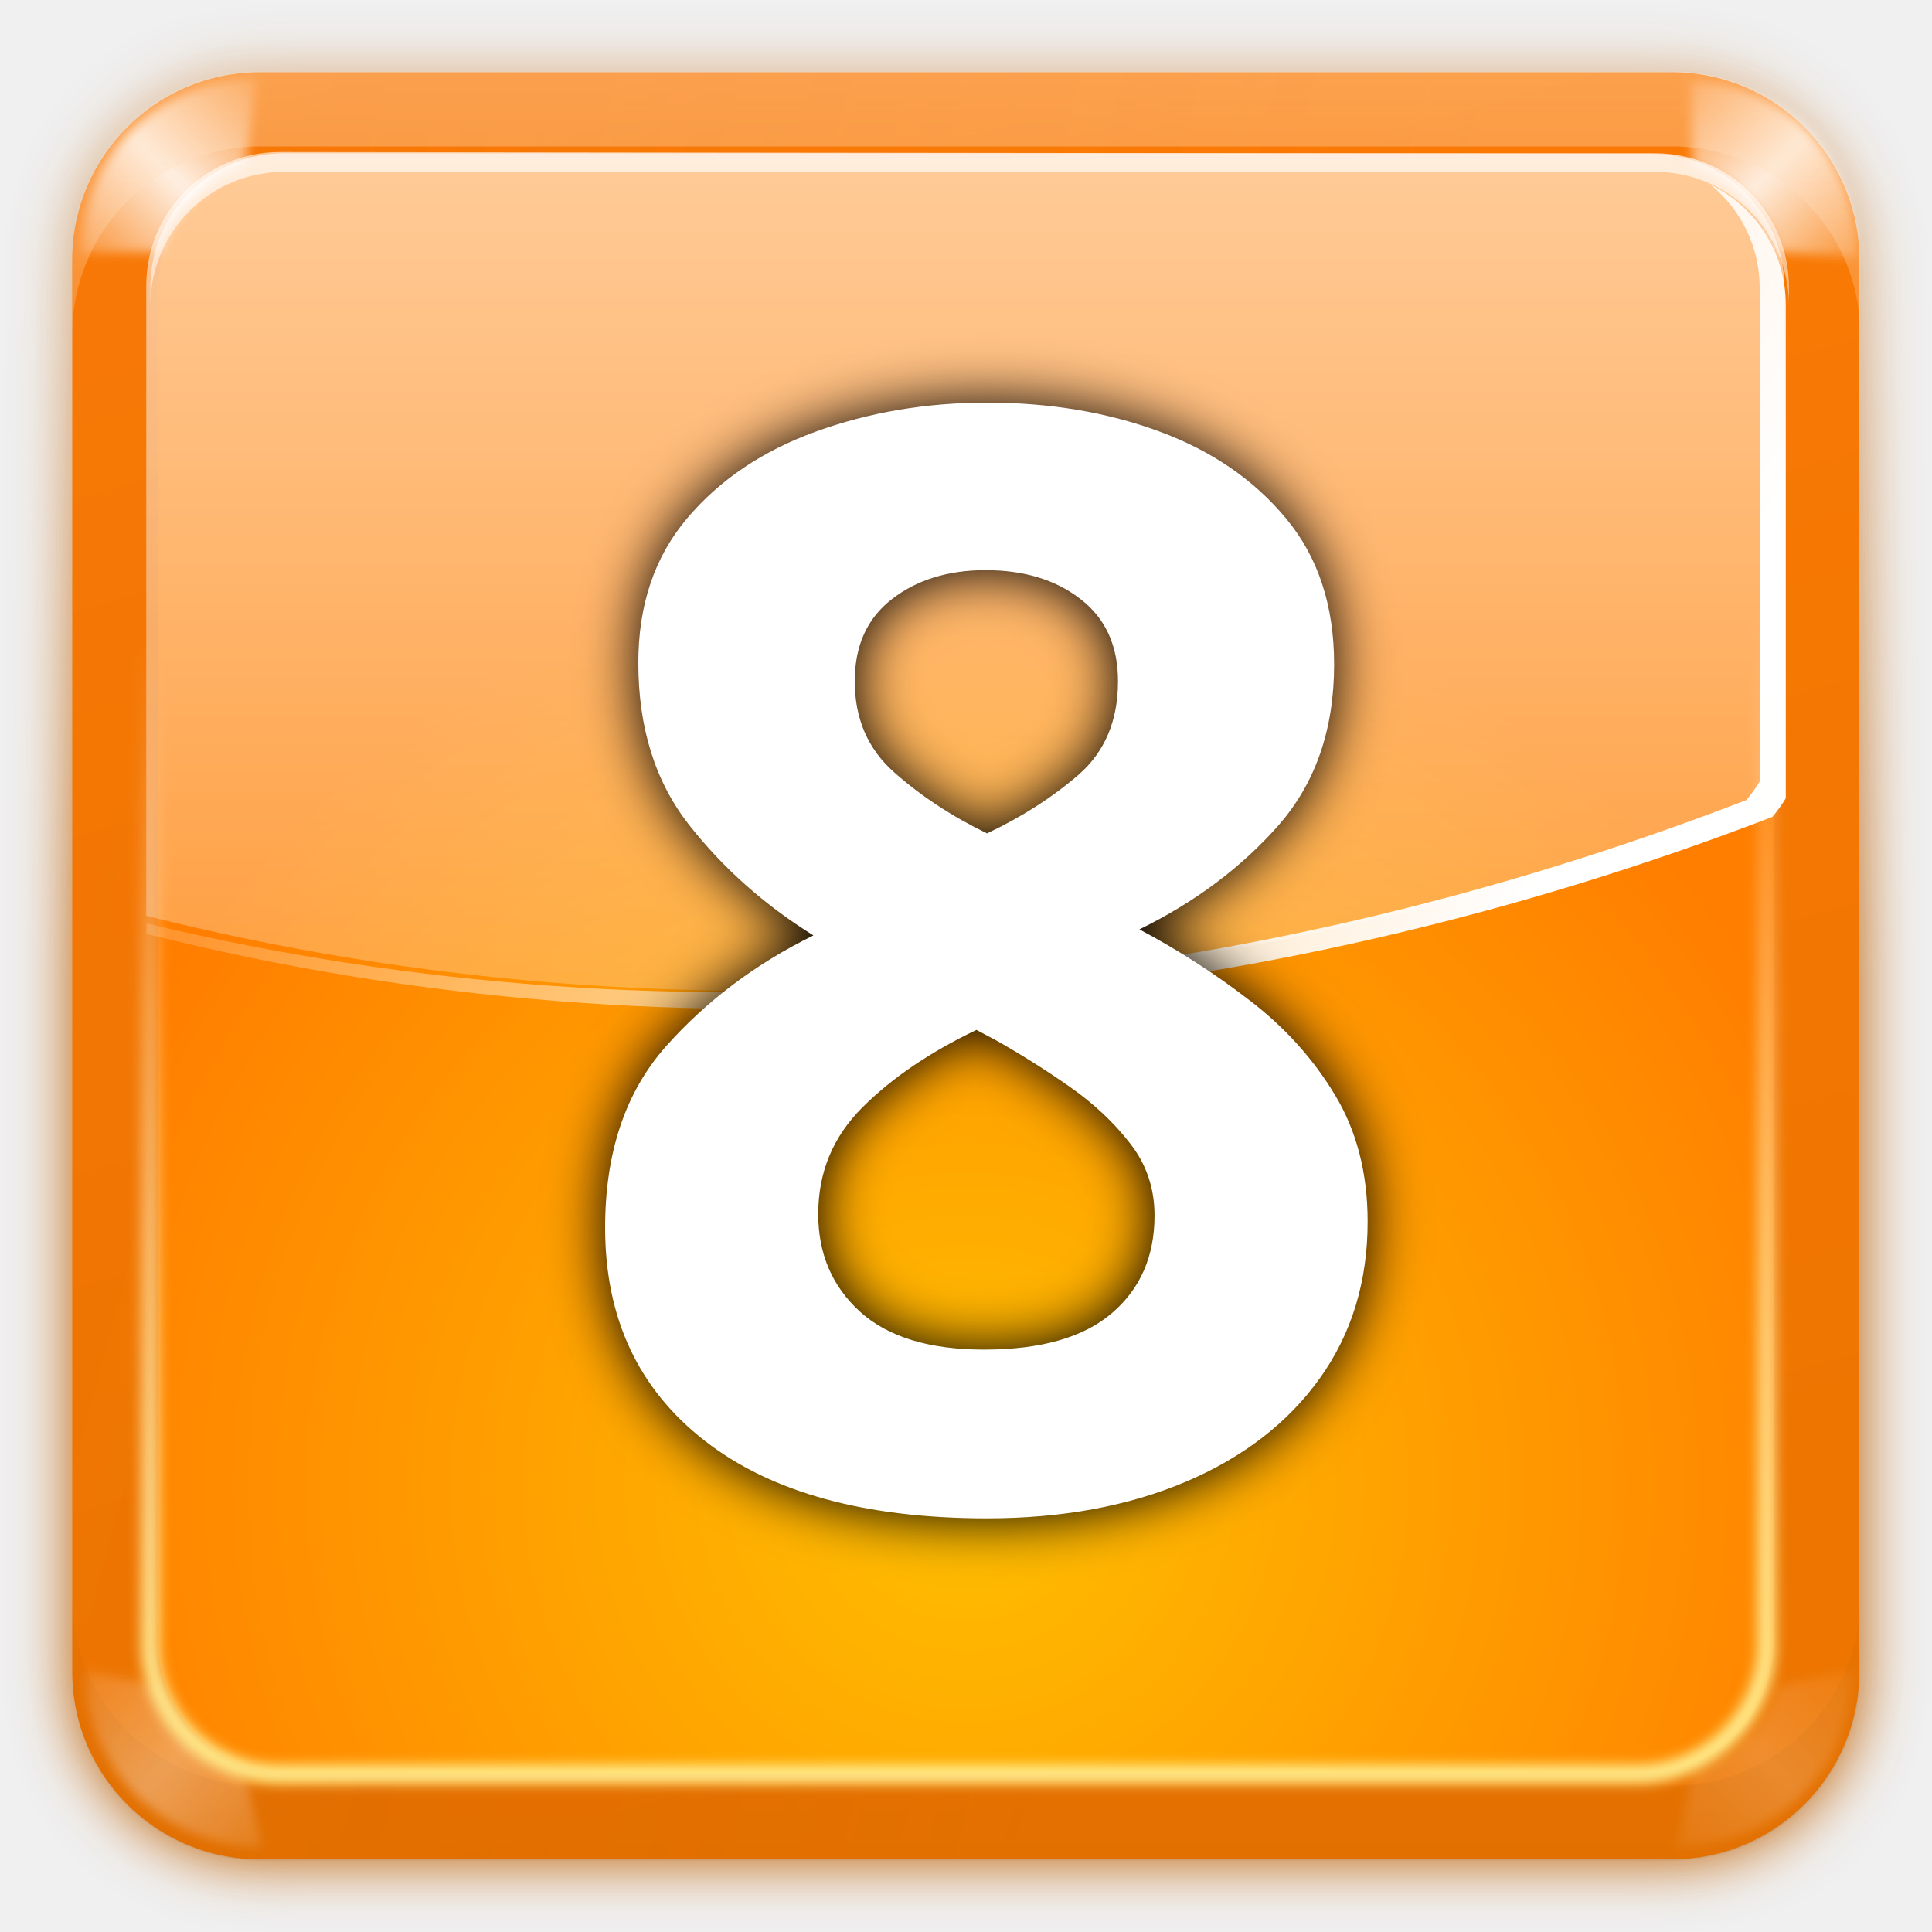
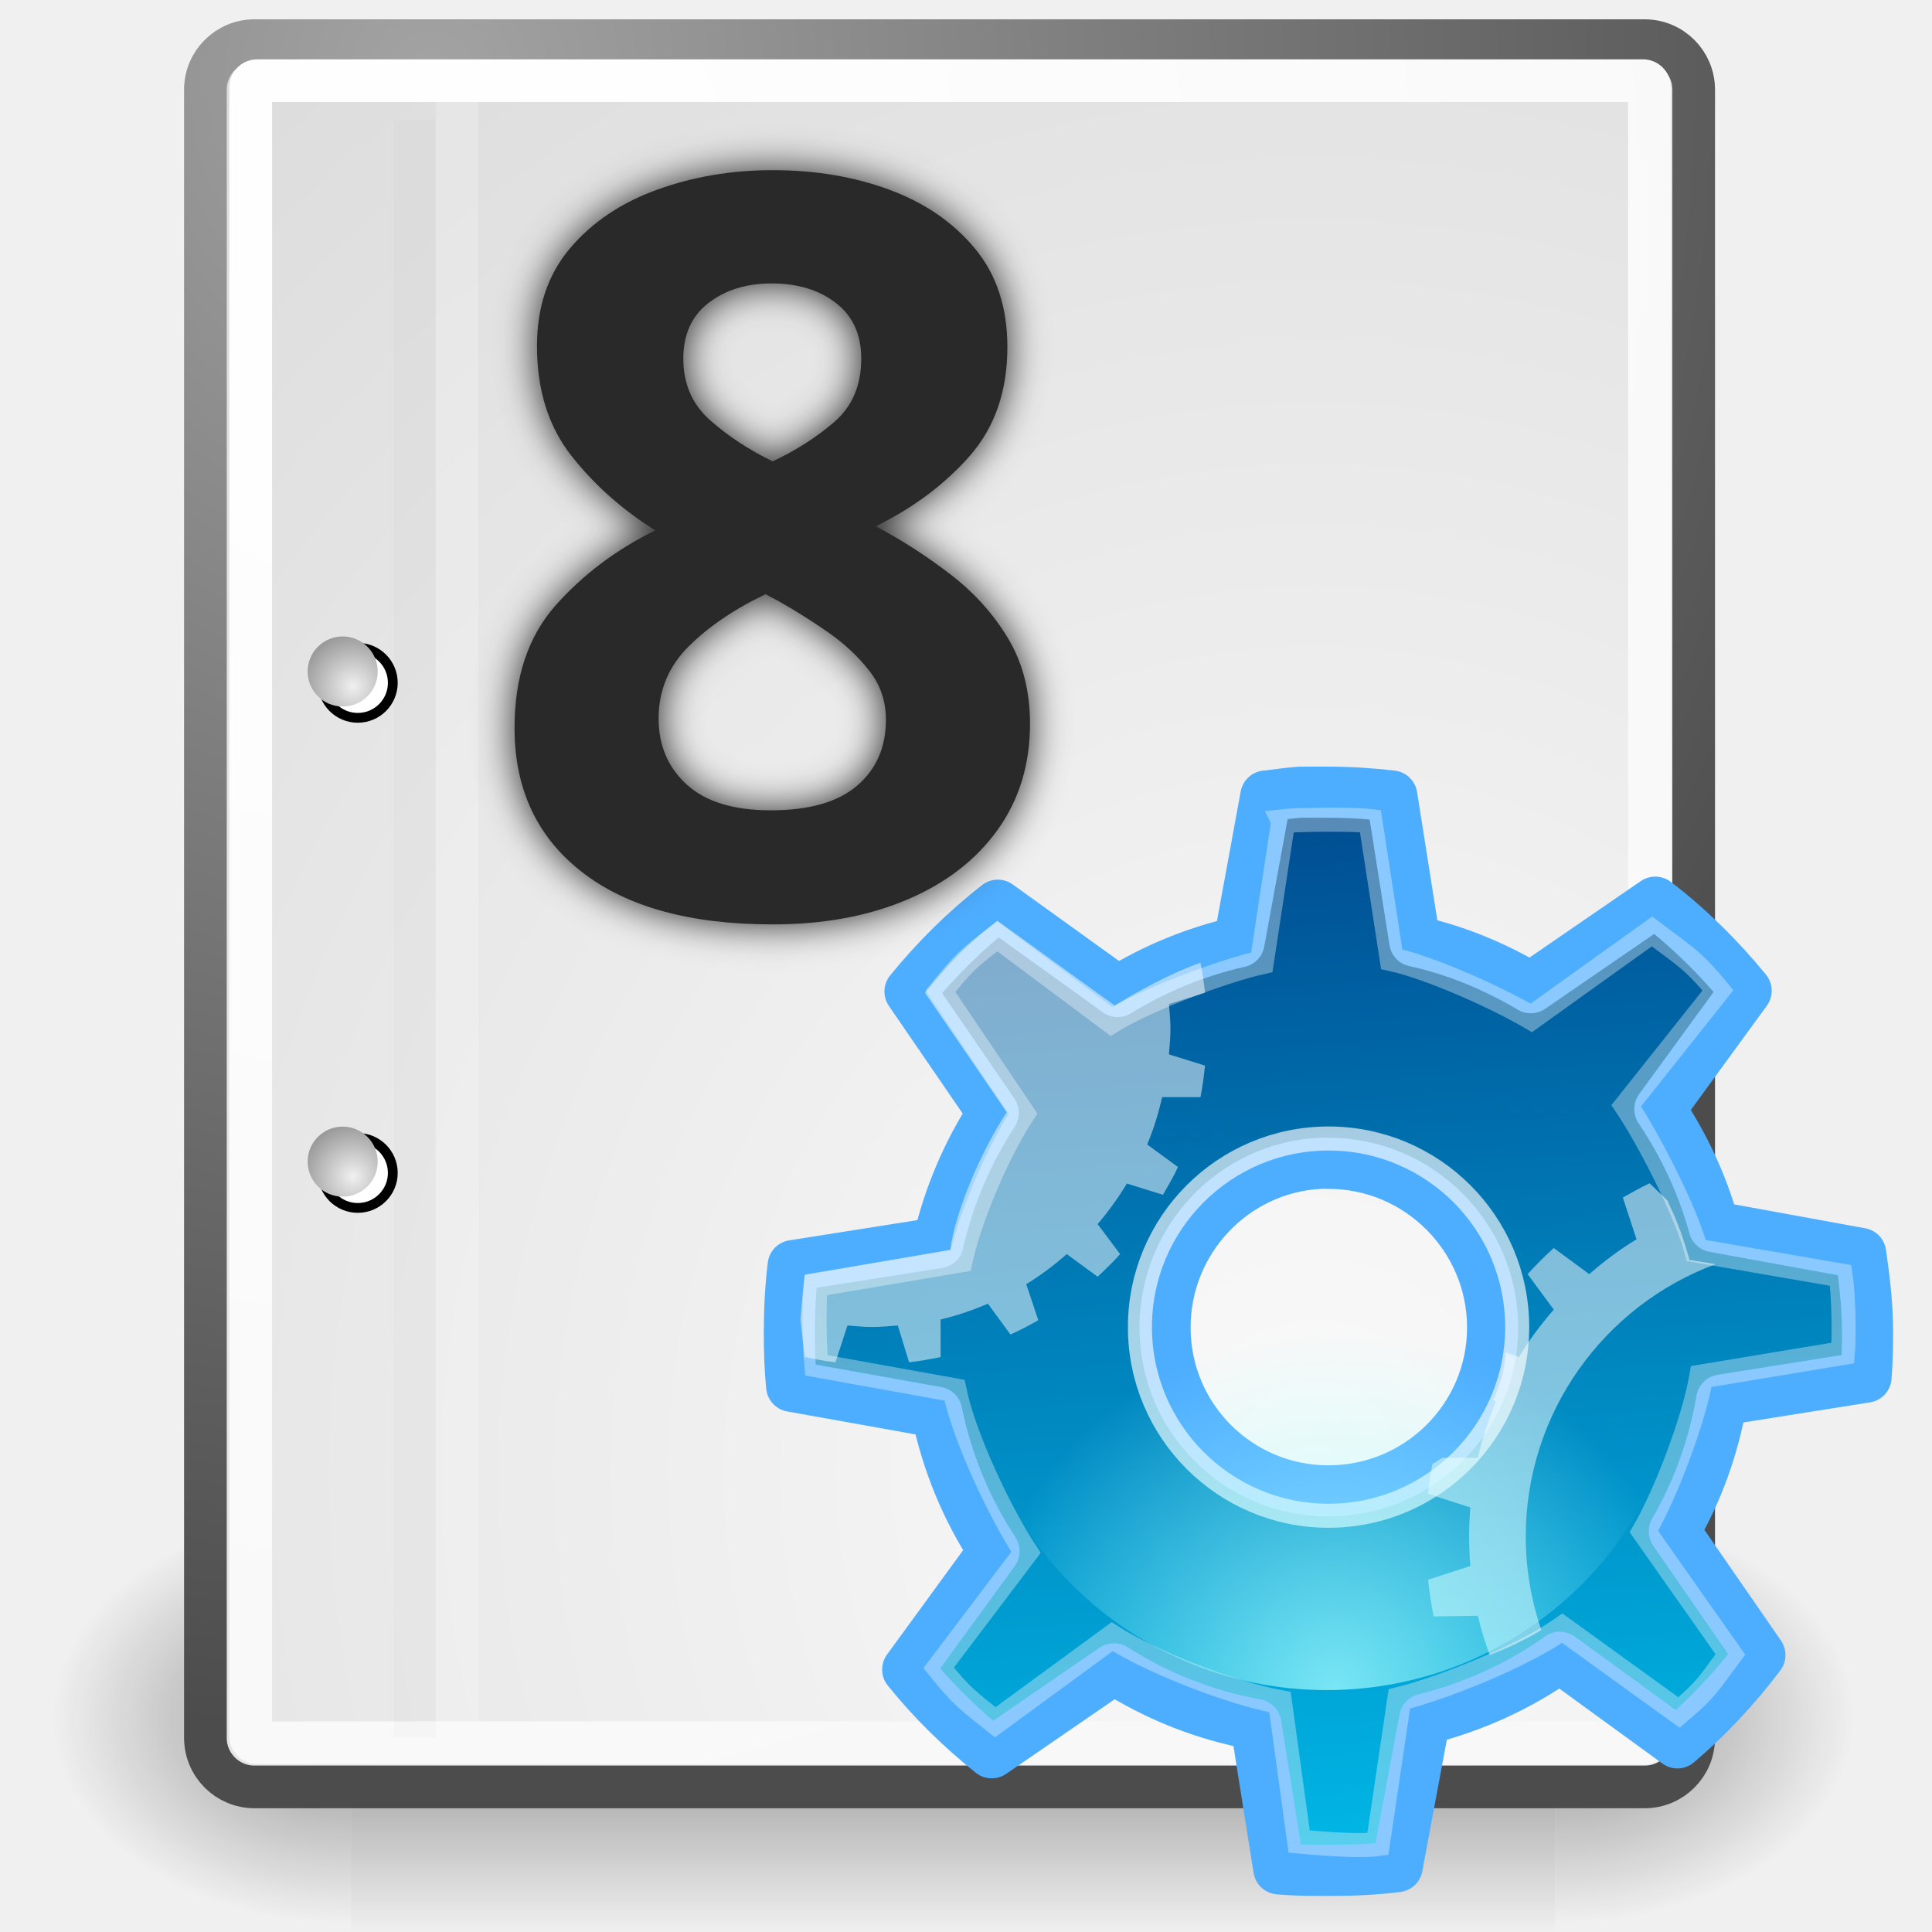
- <svg xmlns="http://www.w3.org/2000/svg" xmlns:xlink="http://www.w3.org/1999/xlink" width="100mm" height="100mm" version="1.1" viewBox="0 0 100 100" id="svg27">
-   <defs id="defs15">
-     <linearGradient id="a">
-       <stop stop-color="#fff" offset="0" id="stop1" />
-       <stop stop-color="#fff" stop-opacity="0" offset="1" id="stop2" />
-     </linearGradient>
-     <linearGradient id="linearGradient3289" x1="60.4" x2="60.4" y1="64.1" y2="-21" gradientTransform="translate(-.39 -3.51)" gradientUnits="userSpaceOnUse" xlink:href="#linearGradient6674" />
-     <linearGradient id="linearGradient6674">
-       <stop stop-color="#bf5e00" offset="0" id="stop3" />
-       <stop stop-color="#bf5e00" stop-opacity="0" offset="1" id="stop4" />
-     </linearGradient>
-     <filter id="filter3319" x="-0.04" y="-0.04" width="1.081" height="1.081">
-       <feGaussianBlur stdDeviation="1.618" id="feGaussianBlur4" />
-     </filter>
-     <linearGradient id="linearGradient6410" x1="39.7" x2="11.5" y1="114" y2="13" gradientTransform="matrix(.964 0 0 .964 -11.7 -11.7)" gradientUnits="userSpaceOnUse">
-       <stop stop-color="#ed7500" offset="0" id="stop5" />
-       <stop stop-color="#ff7b07" offset="1" id="stop6" />
-     </linearGradient>
-     <linearGradient id="linearGradient6680" x1="19.1" x2="80.1" y1="50.6" y2="66.9" gradientTransform="matrix(.964 0 0 .964 -11.7 -11.7)" gradientUnits="userSpaceOnUse" xlink:href="#linearGradient6674" />
-     <radialGradient id="radialGradient9692" cx="-64" cy="91.8" r="50.6" gradientTransform="matrix(.964 0 0 .964 11.7 -11.7)" gradientUnits="userSpaceOnUse">
-       <stop stop-color="#ffbf00" offset="0" id="stop7" />
-       <stop stop-color="#ff7e00" offset="1" id="stop8" />
-     </radialGradient>
-     <linearGradient id="linearGradient2816-2" x1="59.2" x2="59.2" y1="-31.7" y2="98.2" gradientTransform="matrix(.964 0 0 .964 -11.7 -11.7)" gradientUnits="userSpaceOnUse" xlink:href="#a" />
-     <linearGradient id="linearGradient6452" x1="21.5" x2="15.6" y1="21.7" y2="27.6" gradientTransform="translate(-.39 -3.51)" gradientUnits="userSpaceOnUse" spreadMethod="reflect" xlink:href="#a" />
-     <filter id="filter6458" x="-0.076" y="-0.073" width="1.152" height="1.145">
-       <feGaussianBlur stdDeviation=".284" id="feGaussianBlur8" />
-     </filter>
-     <linearGradient id="linearGradient6464" x1="21.5" x2="15.5" y1="21.7" y2="27.7" gradientUnits="userSpaceOnUse" spreadMethod="reflect" xlink:href="#a" />
-     <linearGradient id="linearGradient6637" x1="55.3" x2="55.3" y1="112" y2="74.9" gradientTransform="matrix(.964 0 0 .964 -11.7 -11.7)" gradientUnits="userSpaceOnUse">
-       <stop stop-color="#703700" offset="0" id="stop9" />
-       <stop stop-color="#bf5e00" stop-opacity="0" offset="1" id="stop10" />
-     </linearGradient>
-     <linearGradient id="linearGradient6470" x1="21.5" x2="14.4" y1="21.7" y2="28.9" gradientUnits="userSpaceOnUse" spreadMethod="reflect" xlink:href="#a" />
-     <linearGradient id="linearGradient6649" x1="62" x2="62" y1="15.9" y2="50.7" gradientTransform="matrix(.964 0 0 .964 -11.7 -11.7)" gradientUnits="userSpaceOnUse">
-       <stop stop-color="#ffdfbf" offset="0" id="stop11" />
-       <stop stop-color="#ffdfbf" stop-opacity="0" offset="1" id="stop12" />
-     </linearGradient>
-     <linearGradient id="linearGradient3231" x1="59.5" x2="59.5" y1="8.9" y2="47.2" gradientUnits="userSpaceOnUse" xlink:href="#a" />
-     <linearGradient id="linearGradient3233" x1="93.1" x2="31.6" y1="62.6" y2="23" gradientUnits="userSpaceOnUse" xlink:href="#a" />
-     <linearGradient id="linearGradient3243" x1="-61" x2="-59.4" y1="106" y2="45.6" gradientUnits="userSpaceOnUse">
-       <stop stop-color="#ffeb8b" offset="0" id="stop13" />
-       <stop stop-color="#fff" stop-opacity="0" offset="1" id="stop14" />
-     </linearGradient>
-     <filter id="filter3281" x="-0.015" y="-0.015" width="1.03" height="1.03">
-       <feGaussianBlur stdDeviation=".329" id="feGaussianBlur14" />
-     </filter>
-     <filter id="filter225" x="-0.092" y="-0.063" width="1.183" height="1.127" color-interpolation-filters="sRGB">
-       <feGaussianBlur stdDeviation="1.505" id="feGaussianBlur15" />
-     </filter>
-     <filter style="color-interpolation-filters:sRGB" id="filter1" x="-0.093" y="-0.063" width="1.185" height="1.126">
+ <svg xmlns="http://www.w3.org/2000/svg" xmlns:xlink="http://www.w3.org/1999/xlink" width="100mm" height="100mm" version="1.1" viewBox="0 0 100 100" id="svg36">
+   <defs id="defs22">
+     <filter id="filter1" x="-0.093" y="-0.063" width="1.185" height="1.126" color-interpolation-filters="sRGB">
      <feGaussianBlur stdDeviation="1.495" id="feGaussianBlur1" />
    </filter>
+     <linearGradient id="linearGradient3120">
+       <stop offset="0" id="stop1" />
+       <stop stop-opacity="0" offset="1" id="stop2" />
+     </linearGradient>
+     <linearGradient id="linearGradient6715" x1="303" x2="303" y1="367" y2="610" gradientTransform="matrix(2.77 0 0 1.97 -1892 -873)" gradientUnits="userSpaceOnUse">
+       <stop stop-opacity="0" offset="0" id="stop3" />
+       <stop offset=".5" id="stop4" />
+       <stop stop-opacity="0" offset="1" id="stop5" />
+     </linearGradient>
+     <radialGradient id="radialGradient6717" cx="606" cy="487" r="117" gradientTransform="matrix(2.77 0 0 1.97 -1892 -873)" gradientUnits="userSpaceOnUse" xlink:href="#linearGradient3120" />
+     <radialGradient id="radialGradient6719" cx="606" cy="487" r="117" gradientTransform="matrix(-2.77 0 0 1.97 113 -873)" gradientUnits="userSpaceOnUse" xlink:href="#linearGradient3120" />
+     <radialGradient id="radialGradient15658" cx="34" cy="35.7" r="86.7" gradientTransform="matrix(8.02 0 0 8.69 -14.2 -23.1)" gradientUnits="userSpaceOnUse">
+       <stop stop-color="#fafafa" offset="0" id="stop6" />
+       <stop stop-color="#bbb" offset="1" id="stop7" />
+     </radialGradient>
+     <radialGradient id="radialGradient15656" cx="8.82" cy="3.76" r="37.8" gradientTransform="matrix(8.08 0 0 8.62 13.8 -17.7)" gradientUnits="userSpaceOnUse">
+       <stop stop-color="#a3a3a3" offset="0" id="stop8" />
+       <stop stop-color="#4c4c4c" offset="1" id="stop9" />
+     </radialGradient>
+     <radialGradient id="radialGradient15668" cx="8.14" cy="7.27" r="38.2" gradientTransform="matrix(8.08 0 0 8.62 13.8 -17.7)" gradientUnits="userSpaceOnUse">
+       <stop stop-color="#fff" offset="0" id="stop10" />
+       <stop stop-color="#f8f8f8" offset="1" id="stop11" />
+     </radialGradient>
+     <radialGradient id="radialGradient2283" cx="20.9" cy="115" r="5.26" gradientTransform="matrix(.23 0 0 .23 4.61 3.98)" gradientUnits="userSpaceOnUse">
+       <stop stop-color="#F0F0F0" offset="0" id="stop12" />
+       <stop stop-color="#9a9a9a" offset="1" id="stop13" />
+     </radialGradient>
+     <radialGradient id="radialGradient2285" cx="20.9" cy="64.6" r="5.26" gradientTransform="matrix(.23 0 0 .23 4.61 3.98)" gradientUnits="userSpaceOnUse">
+       <stop stop-color="#F0F0F0" offset="0" id="stop14" />
+       <stop stop-color="#9a9a9a" offset="1" id="stop15" />
+     </radialGradient>
+     <linearGradient id="linearGradient3773" x1="381" x2="400" y1="12.2" y2="296" gradientTransform="matrix(.944 0 0 .944 463 149)" gradientUnits="userSpaceOnUse">
+       <stop stop-color="#004c91" offset="0" id="stop16" />
+       <stop stop-color="#00d7ff" offset="1" id="stop17" />
+     </linearGradient>
+     <linearGradient id="linearGradient3" x1="720" x2="941" y1="264" y2="264" gradientTransform="matrix(3.27 0 0 3.27 764 -250)" gradientUnits="userSpaceOnUse">
+       <stop stop-color="#4dadff" offset="0" id="stop18" />
+       <stop stop-color="#0000c0" offset=".263" id="stop19" />
+       <stop stop-color="#4dadff" offset="1" id="stop20" />
+     </linearGradient>
+     <radialGradient id="radialGradient3970-8-0" cx="393" cy="808" r="16.2" gradientTransform="matrix(4.34 0 0 4.34 -876 -3175)" gradientUnits="userSpaceOnUse">
+       <stop stop-color="#a8ffff" stop-opacity=".718" offset="0" id="stop21" />
+       <stop stop-color="#a8ffff" stop-opacity="0" offset="1" id="stop22" />
+     </radialGradient>
+     <linearGradient id="linearGradient6715-0" y2="609.51" gradientUnits="userSpaceOnUse" x2="302.86" gradientTransform="matrix(2.7744,0,0,1.9697,-1892.2,-872.89)" y1="366.65" x1="302.86">
+       <stop id="stop5050" style="stop-color:black;stop-opacity:0" offset="0" />
+       <stop id="stop5056" style="stop-color:black" offset=".5" />
+       <stop id="stop5052" style="stop-color:black;stop-opacity:0" offset="1" />
+     </linearGradient>
+     <radialGradient id="radialGradient6717-9" xlink:href="#linearGradient3120" gradientUnits="userSpaceOnUse" cy="486.65" cx="605.71" gradientTransform="matrix(2.7744,0,0,1.9697,-1891.6,-872.89)" r="117.14" />
+     <radialGradient id="radialGradient6719-1" xlink:href="#linearGradient3120" gradientUnits="userSpaceOnUse" cy="486.65" cx="605.71" gradientTransform="matrix(-2.7744,0,0,1.9697,112.76,-872.89)" r="117.14" />
+     <radialGradient id="radialGradient15658-1" gradientUnits="userSpaceOnUse" cy="35.737" cx="33.967" gradientTransform="matrix(8.018478,0,0,8.691437,-14.19716,-23.12076)" r="86.708">
+       <stop id="stop260" style="stop-color:#fafafa" offset="0" />
+       <stop id="stop261" style="stop-color:#bbbbbb" offset="1" />
+     </radialGradient>
+     <radialGradient id="radialGradient15656-1" gradientUnits="userSpaceOnUse" cy="3.756" cx="8.824" gradientTransform="matrix(8.083428,0,0,8.622146,13.79977,-17.72398)" r="37.752">
+       <stop id="stop270" style="stop-color:#a3a3a3" offset="0" />
+       <stop id="stop271" style="stop-color:#4c4c4c" offset="1" />
+     </radialGradient>
+     <radialGradient id="radialGradient15668-5" gradientUnits="userSpaceOnUse" cy="7.268" cx="8.144" gradientTransform="matrix(8.083428,0,0,8.622146,13.79977,-17.72398)" r="38.159">
+       <stop id="stop15664" style="stop-color:#ffffff" offset="0" />
+       <stop id="stop15666" style="stop-color:#f8f8f8" offset="1" />
+     </radialGradient>
+     <radialGradient id="radialGradient2283-9" gradientUnits="userSpaceOnUse" cx="20.892" cy="114.57" r="5.256" gradientTransform="matrix(0.2297,0,0,0.2297,4.6135,3.9798)">
+       <stop id="stop15566" style="stop-color:#F0F0F0" offset="0" />
+       <stop id="stop15568" style="stop-color:#9a9a9a" offset="1" />
+     </radialGradient>
+     <radialGradient id="radialGradient2285-7" gradientUnits="userSpaceOnUse" cx="20.892" cy="64.568" r="5.257" gradientTransform="matrix(0.2297,0,0,0.2297,4.6135,3.9798)">
+       <stop id="stop15573" style="stop-color:#F0F0F0" offset="0" />
+       <stop id="stop15575" style="stop-color:#9a9a9a" offset="1" />
+     </radialGradient>
+     <linearGradient id="linearGradient3773-7" y2="296.077" gradientUnits="userSpaceOnUse" x2="399.815" gradientTransform="matrix(0.9435935,0,0,0.9435935,462.7199,149.2096)" y1="12.23" x1="380.808">
+       <stop id="stop53300" style="stop-color:#004c91;stop-opacity:1;" offset="0" />
+       <stop id="stop53302" style="stop-color:#00d7ff;stop-opacity:1;" offset="1" />
+     </linearGradient>
+     <linearGradient xlink:href="#linearGradient14853" id="linearGradient3-6" x1="720.005" y1="264.056" x2="940.927" y2="264.056" gradientUnits="userSpaceOnUse" />
+     <linearGradient id="linearGradient14853" x1="50.01" x2="63.5" y1="99.98" gradientTransform="matrix(3.26869,0,0,3.268851,763.5106,-250.1769)" gradientUnits="userSpaceOnUse">
+       <stop stop-color="#37a3ff" offset="0" id="stop7-7" style="stop-color:#4dadff;stop-opacity:1" />
+       <stop stop-color="#000091" offset=".263" id="stop9-3" style="stop-color:#0000c0;stop-opacity:1" />
+       <stop stop-color="#37a3ff" offset="1" id="stop11-6" style="stop-color:#4dadff;stop-opacity:1" />
+     </linearGradient>
+     <radialGradient id="radialGradient3970-8" cx="393.3" cy="808.2" r="16.25" gradientTransform="matrix(4.340868,0,0,4.341082,-875.5931,-3174.519)" gradientUnits="userSpaceOnUse">
+       <stop stop-color="#a8ffff" stop-opacity=".718" offset="0" id="stop23" />
+       <stop stop-color="#a8ffff" stop-opacity="0" offset="1" id="stop25" />
+     </radialGradient>
  </defs>
-   <rect transform="matrix(.964 0 0 .964 -11.3 -8.29)" x="15.6" y="12.5" width="96" height="96" rx="10.1" fill="url(#linearGradient3289)" filter="url(#filter3319)" id="rect15" />
-   <g stroke-width=".964" id="g18">
-     <rect x="3.74" y="3.74" width="92.5" height="92.5" rx="9.71" fill="url(#linearGradient6410)" id="rect16" />
-     <rect x="3.74" y="3.74" width="92.5" height="92.5" rx="9.71" fill="url(#linearGradient6680)" opacity=".083" id="rect17" />
-     <rect transform="scale(-1,1)" x="-91.8" y="8.19" width="83.6" height="83.6" rx="6.75" fill="url(#radialGradient9692)" id="rect18" />
-     <path d="m14.5 7.87c-3.85 0-6.93 3.08-6.93 6.93v32.6c27.9 7.04 57.4 4.22 84.1-6.05 0.272-0.321 0.506-0.648 0.693-0.964v-25.5c0-3.85-3.08-6.93-6.93-6.93z" fill="url(#linearGradient2816-2)" id="path18" />
+   <g id="g4" transform="matrix(0.2645833,0,0,0.2645833,-0.1980492,0.1675148)">
+     <g id="g6707" transform="matrix(0.1757739,0,0,0.1742128,343.5451,320.446)">
+       <rect id="rect6709" style="color:#000000;opacity:0.402;fill:url(#linearGradient6715-0)" height="478.36" width="1339.6" y="-150.7" x="-1559.3" />
+       <path id="path6711" style="color:#000000;opacity:0.402;fill:url(#radialGradient6717-9)" d="m -219.62,-150.68 v 478.33 c 142.88,0.9 345.4,-107.17 345.4,-239.2 0,-132.02 -159.44,-239.13 -345.4,-239.13 z" />
+       <path id="path6713" style="color:#000000;opacity:0.402;fill:url(#radialGradient6719-1)" d="m -1559.3,-150.68 v 478.33 c -142.8,0.9 -345.4,-107.17 -345.4,-239.2 0,-132.02 159.5,-239.13 345.4,-239.13 z" />
+     </g>
+     <rect id="rect15391" style="color:#000000;display:block;fill:url(#radialGradient15658-1);stroke:url(#radialGradient15656-1);stroke-width:8.348;stroke-linecap:round;stroke-linejoin:round" ry="9.592" height="341.613" width="291.148" y="7.321" x="40.932" />
+     <rect id="rect15660" style="color:#000000;display:block;fill:none;stroke:url(#radialGradient15668-5);stroke-width:8.348;stroke-linecap:round;stroke-linejoin:round" rx="1.244" ry="1.244" height="325.134" width="273.625" y="15.147" x="49.802" />
+     <g id="g2270" transform="matrix(8.348321,0,0,8.348321,-8.800392,-23.4379)">
+       <g id="g1440" style="fill:#ffffff;stroke:#000000" transform="matrix(0.2297,0,0,0.2297,4.9671,4.245)">
+         <path id="path1448" d="m 23.428,113.07 c 0,1.97 -1.6,3.57 -3.573,3.57 -1.974,0 -3.573,-1.6 -3.573,-3.57 0,-1.97 1.6,-3.57 3.573,-3.57 1.973,0 3.573,1.6 3.573,3.57 z" />
+         <path id="path1456" d="m 23.428,63.07 c 0,1.973 -1.6,3.573 -3.573,3.573 -1.974,0 -3.573,-1.6 -3.573,-3.573 0,-1.974 1.6,-3.573 3.573,-3.573 1.973,0 3.573,1.6 3.573,3.573 z" />
+       </g>
+       <path id="path15570" style="fill:url(#radialGradient2283-9)" d="m 9.995,29.952 c 0,0.454 -0.367,0.821 -0.821,0.821 -0.454,0 -0.821,-0.368 -0.821,-0.821 0,-0.453 0.367,-0.82 0.821,-0.82 0.453,0 0.821,0.367 0.821,0.82 z" />
+       <path id="path15577" style="fill:url(#radialGradient2285-7)" d="m 9.995,18.467 c 0,0.453 -0.367,0.821 -0.821,0.821 -0.454,0 -0.821,-0.368 -0.821,-0.821 0,-0.453 0.367,-0.821 0.821,-0.821 0.453,0 0.821,0.368 0.821,0.821 z" />
+     </g>
+     <path id="path15672" style="fill:none;stroke:#000000;stroke-width:8.253;stroke-opacity:0.018" d="M 81.859,22.747 V 339.207" />
+     <path id="path15674" style="fill:none;stroke:#ffffff;stroke-width:8.348;stroke-opacity:0.205" d="M 90.157,18.792 V 336.178" />
+     <g id="g3" transform="translate(-569.8359,-4.261593)">
+       <path id="path3243" style="color:#000000;fill:url(#linearGradient3773-7);stroke:url(#linearGradient3-6);stroke-width:10;stroke-linecap:round;stroke-linejoin:round;stroke-dasharray:none" d="m 824.942,158.605 c -2.229,0.152 -4.392,0.497 -6.573,0.747 h -0.15 l -5.229,28.532 c -8.52,1.941 -16.537,5.234 -23.75,9.71 L 765.786,180.713 c -6.341,4.922 -12.109,10.663 -17.179,16.88 l 16.282,23.753 c -4.944,7.551 -8.661,16.18 -10.755,25.245 v 0.146 l -28.382,4.481 c -0.519,4.241 -0.747,8.619 -0.747,12.996 0,3.583 0.099,7.119 0.448,10.608 l 28.382,5.078 c 2.019,9.855 5.853,19.062 11.203,27.187 l -16.88,23.153 c 4.834,6.004 10.415,11.468 16.432,16.283 l 23.902,-16.429 c 8.351,5.327 17.675,9.065 27.784,10.904 l 4.481,28.231 c 3.183,0.292 6.451,0.301 9.71,0.301 4.603,0 9,-0.174 13.443,-0.748 l 5.379,-28.833 c 9.597,-2.384 18.61,-6.531 26.439,-12.098 l 23.007,16.73 c 5.962,-5.073 11.421,-10.909 16.133,-17.176 l -16.73,-24.201 c 4.528,-7.824 7.669,-16.457 9.258,-25.692 l 28.235,-4.481 c 0.244,-2.948 0.296,-5.802 0.296,-8.816 0,-5.229 -0.607,-10.358 -1.345,-15.385 l -28.677,-5.229 c -2.248,-8.299 -5.939,-16.043 -10.608,-23.002 l 16.88,-23.155 c -5.233,-6.398 -11.2,-12.31 -17.778,-17.328 l -24.347,16.73 c -6.997,-4.139 -14.529,-7.314 -22.706,-9.112 l -4.481,-28.382 c -4.081,-0.48 -8.191,-0.747 -12.399,-0.747 -1.138,0 -2.309,-0.036 -3.437,0 -0.55,0.017 -1.091,-0.032 -1.641,0 -0.15,0.009 -0.301,-0.01 -0.447,0 z m 3.884,72.599 c 0.545,-0.028 1.086,0 1.641,0 17.684,0 32.115,14.435 32.115,32.119 0,17.679 -14.43,31.964 -32.115,31.964 -17.684,0 -31.969,-14.285 -31.969,-31.964 0,-17.129 13.41,-31.259 30.328,-32.119 z" />
+       <circle id="path3283" style="color:#000000;opacity:0.648;fill:none;stroke:#ffffff;stroke-width:4.702" cx="830.486" cy="263.252" r="36.901" />
+       <path id="path3285" style="color:#000000;opacity:0.347;fill:none;stroke:#ffffff;stroke-width:4.702" d="m 821.631,164.253 -4.199,27.624 c -7.989,1.819 -22.682,7.383 -29.439,11.579 l -22.334,-16.67 c -5.943,4.614 -6.35,4.927 -11.102,10.754 l 16.147,23.948 c -4.631,7.081 -10.2,19.701 -12.198,28.72 l -28.296,4.768 c -0.487,3.973 -0.253,12.479 0.075,15.747 l 27.028,4.871 c 1.892,9.239 8.971,24.107 13.988,31.724 l -17.092,22.584 c 4.531,5.624 5.438,6.141 11.078,10.655 l 22.852,-16.744 c 7.833,4.994 23.374,11.068 32.848,12.794 l 3.747,27.276 c 2.986,0.273 11.233,1.034 15.399,0.498 l 4.199,-28.395 c 8.995,-2.238 24.54,-8.619 31.875,-13.838 l 22.833,16.495 c 5.591,-4.758 5.642,-5.473 10.058,-11.351 l -16.918,-24.046 c 4.246,-7.335 9.738,-21.681 11.228,-30.337 l 27.699,-4.594 c 0.23,-2.765 0.245,-10.462 -0.447,-15.178 l -28.221,-4.867 c -2.106,-7.782 -9.338,-21.798 -13.716,-28.325 l 17.938,-22.58 c -4.904,-5.998 -6.729,-6.821 -12.893,-11.525 l -23.623,16.919 c -6.559,-3.88 -19.64,-9.794 -27.304,-11.479 l -4.171,-27.028 c -3.827,-0.45 -14.858,-0.25 -17.04,0 z" />
+       <path id="path3767" style="color:#000000;opacity:0.5;fill:#ffffff;stroke-width:4.702" d="m 765.711,183.759 c -6.34,4.922 -9.11,7.875 -14.179,14.092 l 15.998,23.344 c -4.944,7.518 -10.149,19.593 -11.038,26.938 l -28.506,4.909 c -0.324,2.647 -0.817,8.713 -0.817,8.713 l 0.831,7.345 c 2.011,0.418 3.951,0.804 6.025,1.03 l 2.351,-7.199 c 1.617,0.132 3.195,0.292 4.849,0.292 1.651,0 3.378,-0.16 4.996,-0.292 l 2.204,7.199 c 2.075,-0.226 4.16,-0.611 6.171,-1.03 v -7.345 c 3.224,-0.752 6.263,-1.824 9.257,-3.084 l 4.41,6.023 c 1.89,-0.856 3.644,-1.768 5.435,-2.793 l -2.351,-7.053 c 2.807,-1.702 5.464,-3.738 7.932,-5.877 l 6.028,4.41 c 1.528,-1.396 3.014,-2.878 4.406,-4.41 l -4.406,-5.877 c 2.135,-2.473 4.025,-5.125 5.727,-7.932 l 7.053,2.201 c 1.025,-1.791 2.088,-3.545 2.939,-5.435 l -6.023,-4.406 c 1.265,-2.995 2.186,-6.033 2.939,-9.258 h 7.495 c 0.414,-2.012 0.654,-4.095 0.879,-6.174 l -7.053,-2.201 c 0.136,-1.617 0.296,-3.348 0.296,-4.998 0,-1.65 -0.16,-3.23 -0.296,-4.849 l 7.053,-2.204 c -0.212,-1.974 -0.494,-3.959 -0.879,-5.877 -5.398,1.877 -12.004,5.422 -16.781,8.386 z" />
+       <path id="path3770" style="color:#000000;opacity:0.5;fill:#ffffff;stroke-width:4.702" d="m 893.294,235.109 c -1.806,0.851 -3.512,1.815 -5.238,2.798 l 2.68,8.158 c -3.277,1.984 -6.371,4.326 -9.254,6.818 l -6.94,-5.111 c -1.787,1.627 -3.489,3.324 -5.111,5.111 l 5.111,6.94 c -2.492,2.882 -4.829,5.976 -6.818,9.254 l -2.558,-0.851 c -0.221,3.291 -1.11,6.399 -2.436,9.254 l 0.489,0.362 c -1.472,3.494 -2.657,7.199 -3.531,10.96 h -6.94 c -0.639,0.4 -1.27,0.87 -1.947,1.218 -0.367,1.951 -0.635,3.842 -0.851,5.84 l 8.275,2.68 c -0.155,1.885 -0.24,3.795 -0.24,5.722 0,1.928 0.085,3.837 0.24,5.722 l -8.275,2.68 c 0.263,2.417 0.611,4.834 1.096,7.18 l 8.642,-0.122 c 0.602,2.586 1.425,5.21 2.313,7.674 3.503,-1.354 6.931,-2.962 10.105,-4.871 -1.933,-5.718 -3.042,-11.891 -3.042,-18.262 0,-24.441 15.479,-45.313 37.132,-53.325 l -5.111,-0.851 c -1.049,-3.87 -2.407,-7.66 -4.142,-11.205 -0.047,-0.103 -0.066,-0.259 -0.118,-0.362 l -0.244,-0.244 z" />
+       <ellipse cx="830.138" cy="263.714" fill="url(#radialGradient3970-8)" stroke-width="4.341" id="ellipse39" style="fill:url(#radialGradient3970-8)" rx="70.541" ry="70.545" />
+     </g>
  </g>
-   <path transform="matrix(.964 0 0 .964 -11.3 -8.29)" d="m25.5 12.8c-4.69 0-9.4 3.57-9.4 9.4l4.27-0.059c0.452-2.13 2.85-4.27 4.53-4.6z" fill="url(#linearGradient6452)" filter="url(#filter6458)" opacity=".888" id="path19" />
-   <path transform="matrix(-.964 0 0 .964 112 -11.7)" d="m25.4 16.5c-4.69 0-8.97 3.66-8.97 9.48l4.35-0.315c0.452-2.13 2.85-4.27 4.53-4.6z" fill="url(#linearGradient6464)" filter="url(#filter6458)" opacity=".869" id="path20" />
-   <path d="m3.74 82.7v3.88c0 5.38 4.34 9.72 9.72 9.72h73.1c5.38 0 9.72-4.34 9.72-9.72v-3.88c0 5.38-4.34 9.72-9.72 9.72h-73.1c-5.38 0-9.72-4.34-9.72-9.72z" fill="url(#linearGradient6637)" opacity=".083" stroke-width=".964" id="path21" />
-   <path transform="matrix(.964 0 0 -.964 -11.7 112)" d="m26.2 17c-4.69 0-9.48 3.66-9.48 9.48l4.01-0.825c0.452-2.13 2.85-4.27 4.53-4.6z" fill="url(#linearGradient6470)" filter="url(#filter6458)" opacity=".326" id="path22" />
-   <path transform="matrix(-.964 0 0 -.964 112 112)" d="m26.2 17c-4.69 0-9.48 3.66-9.48 9.48l4.01-0.825c0.452-2.13 2.85-4.27 4.53-4.6z" fill="url(#linearGradient6470)" filter="url(#filter6458)" opacity=".176" id="path23" />
-   <path d="m3.74 17.3v-3.88c0-5.38 4.34-9.72 9.72-9.72h73.1c5.38 0 9.72 4.34 9.72 9.72v3.88c0-5.38-4.34-9.72-9.72-9.72h-73.1c-5.38 0-9.72 4.34-9.72 9.72z" fill="url(#linearGradient6649)" opacity=".389" stroke-width=".964" id="path24" />
-   <g transform="matrix(.964 0 0 .964 -11.7 -12.6)" id="g26">
-     <path d="m27.4 21.3c-3.99 0-7.19 3.2-7.19 7.19v1c0-3.99 3.2-7.19 7.19-7.19h73.6c3.99 0 7.19 3.2 7.19 7.19v-1c0-3.99-3.2-7.19-7.19-7.19z" fill="url(#linearGradient3231)" id="path25" />
-     <path d="m104 23c1.6 1.32 2.62 3.29 2.62 5.53v26.5c-0.193 0.328-0.437 0.667-0.719 1-27.2 10.5-57.3 13.5-85.9 6.62v0.562c29 7.31 59.6 4.38 87.3-6.28 0.282-0.333 0.525-0.672 0.719-1v-26.5c0-2.85-1.64-5.27-4.03-6.44z" fill="url(#linearGradient3233)" id="path26" />
+   <g transform="matrix(.676 0 0 .676 5.46 -5.28)" fill="#292929" font-family="Ubuntu" font-size="78.8px" font-weight="bold" stroke-width=".492" id="g36">
+     <text x="28.554" y="77.809" filter="url(#filter1)" style="font-variant-caps:normal;font-variant-east-asian:normal;font-variant-ligatures:normal;font-variant-numeric:normal;line-height:1.25" xml:space="preserve" id="text35">
+       <tspan x="28.554" y="77.809" fill="#292929" font-family="Ubuntu" font-size="78.8px" font-weight="bold" stroke-width=".492" style="font-variant-caps:normal;font-variant-east-asian:normal;font-variant-ligatures:normal;font-variant-numeric:normal" id="tspan35">8</tspan>
+     </text>
+     <text x="28.554" y="77.809" style="font-variant-caps:normal;font-variant-east-asian:normal;font-variant-ligatures:normal;font-variant-numeric:normal;line-height:1.25" xml:space="preserve" id="text36">
+       <tspan x="28.554" y="77.809" fill="#292929" font-family="Ubuntu" font-size="78.8px" font-weight="bold" stroke-width=".492" style="font-variant-caps:normal;font-variant-east-asian:normal;font-variant-ligatures:normal;font-variant-numeric:normal" id="tspan36">8</tspan>
+     </text>
  </g>
-   <rect transform="matrix(-.964 0 0 .964 -11.7 -11.7)" x="-107" y="20.6" width="86.8" height="86.8" rx="7" fill="none" filter="url(#filter3281)" stroke="url(#linearGradient3243)" stroke-linecap="round" stroke-linejoin="round" id="rect26" />
-   <text x="28.554" y="77.809" fill="#ffffff" font-family="Ubuntu" font-size="78.8px" font-weight="bold" stroke-width="0.492" style="line-height:1.25;font-variant-ligatures:normal;font-variant-caps:normal;font-variant-numeric:normal;font-variant-east-asian:normal;fill:#000000;fill-opacity:1;filter:url(#filter1)" xml:space="preserve" id="text1">
-     <tspan x="28.554" y="77.809" fill="#ffffff" font-family="Ubuntu" font-size="78.8px" font-weight="bold" stroke-width="0.492" style="font-variant-ligatures:normal;font-variant-caps:normal;font-variant-numeric:normal;font-variant-east-asian:normal;fill:#000000;fill-opacity:1" id="tspan1">8</tspan>
-   </text>
-   <text x="28.554" y="77.809" fill="#ffffff" font-family="Ubuntu" font-size="78.8px" font-weight="bold" stroke-width="0.492" style="line-height:1.25;font-variant-ligatures:normal;font-variant-caps:normal;font-variant-numeric:normal;font-variant-east-asian:normal" xml:space="preserve" id="text27">
-     <tspan x="28.554" y="77.809" fill="#ffffff" font-family="Ubuntu" font-size="78.8px" font-weight="bold" stroke-width="0.492" style="font-variant-ligatures:normal;font-variant-caps:normal;font-variant-numeric:normal;font-variant-east-asian:normal" id="tspan27">8</tspan>
-   </text>
</svg>
